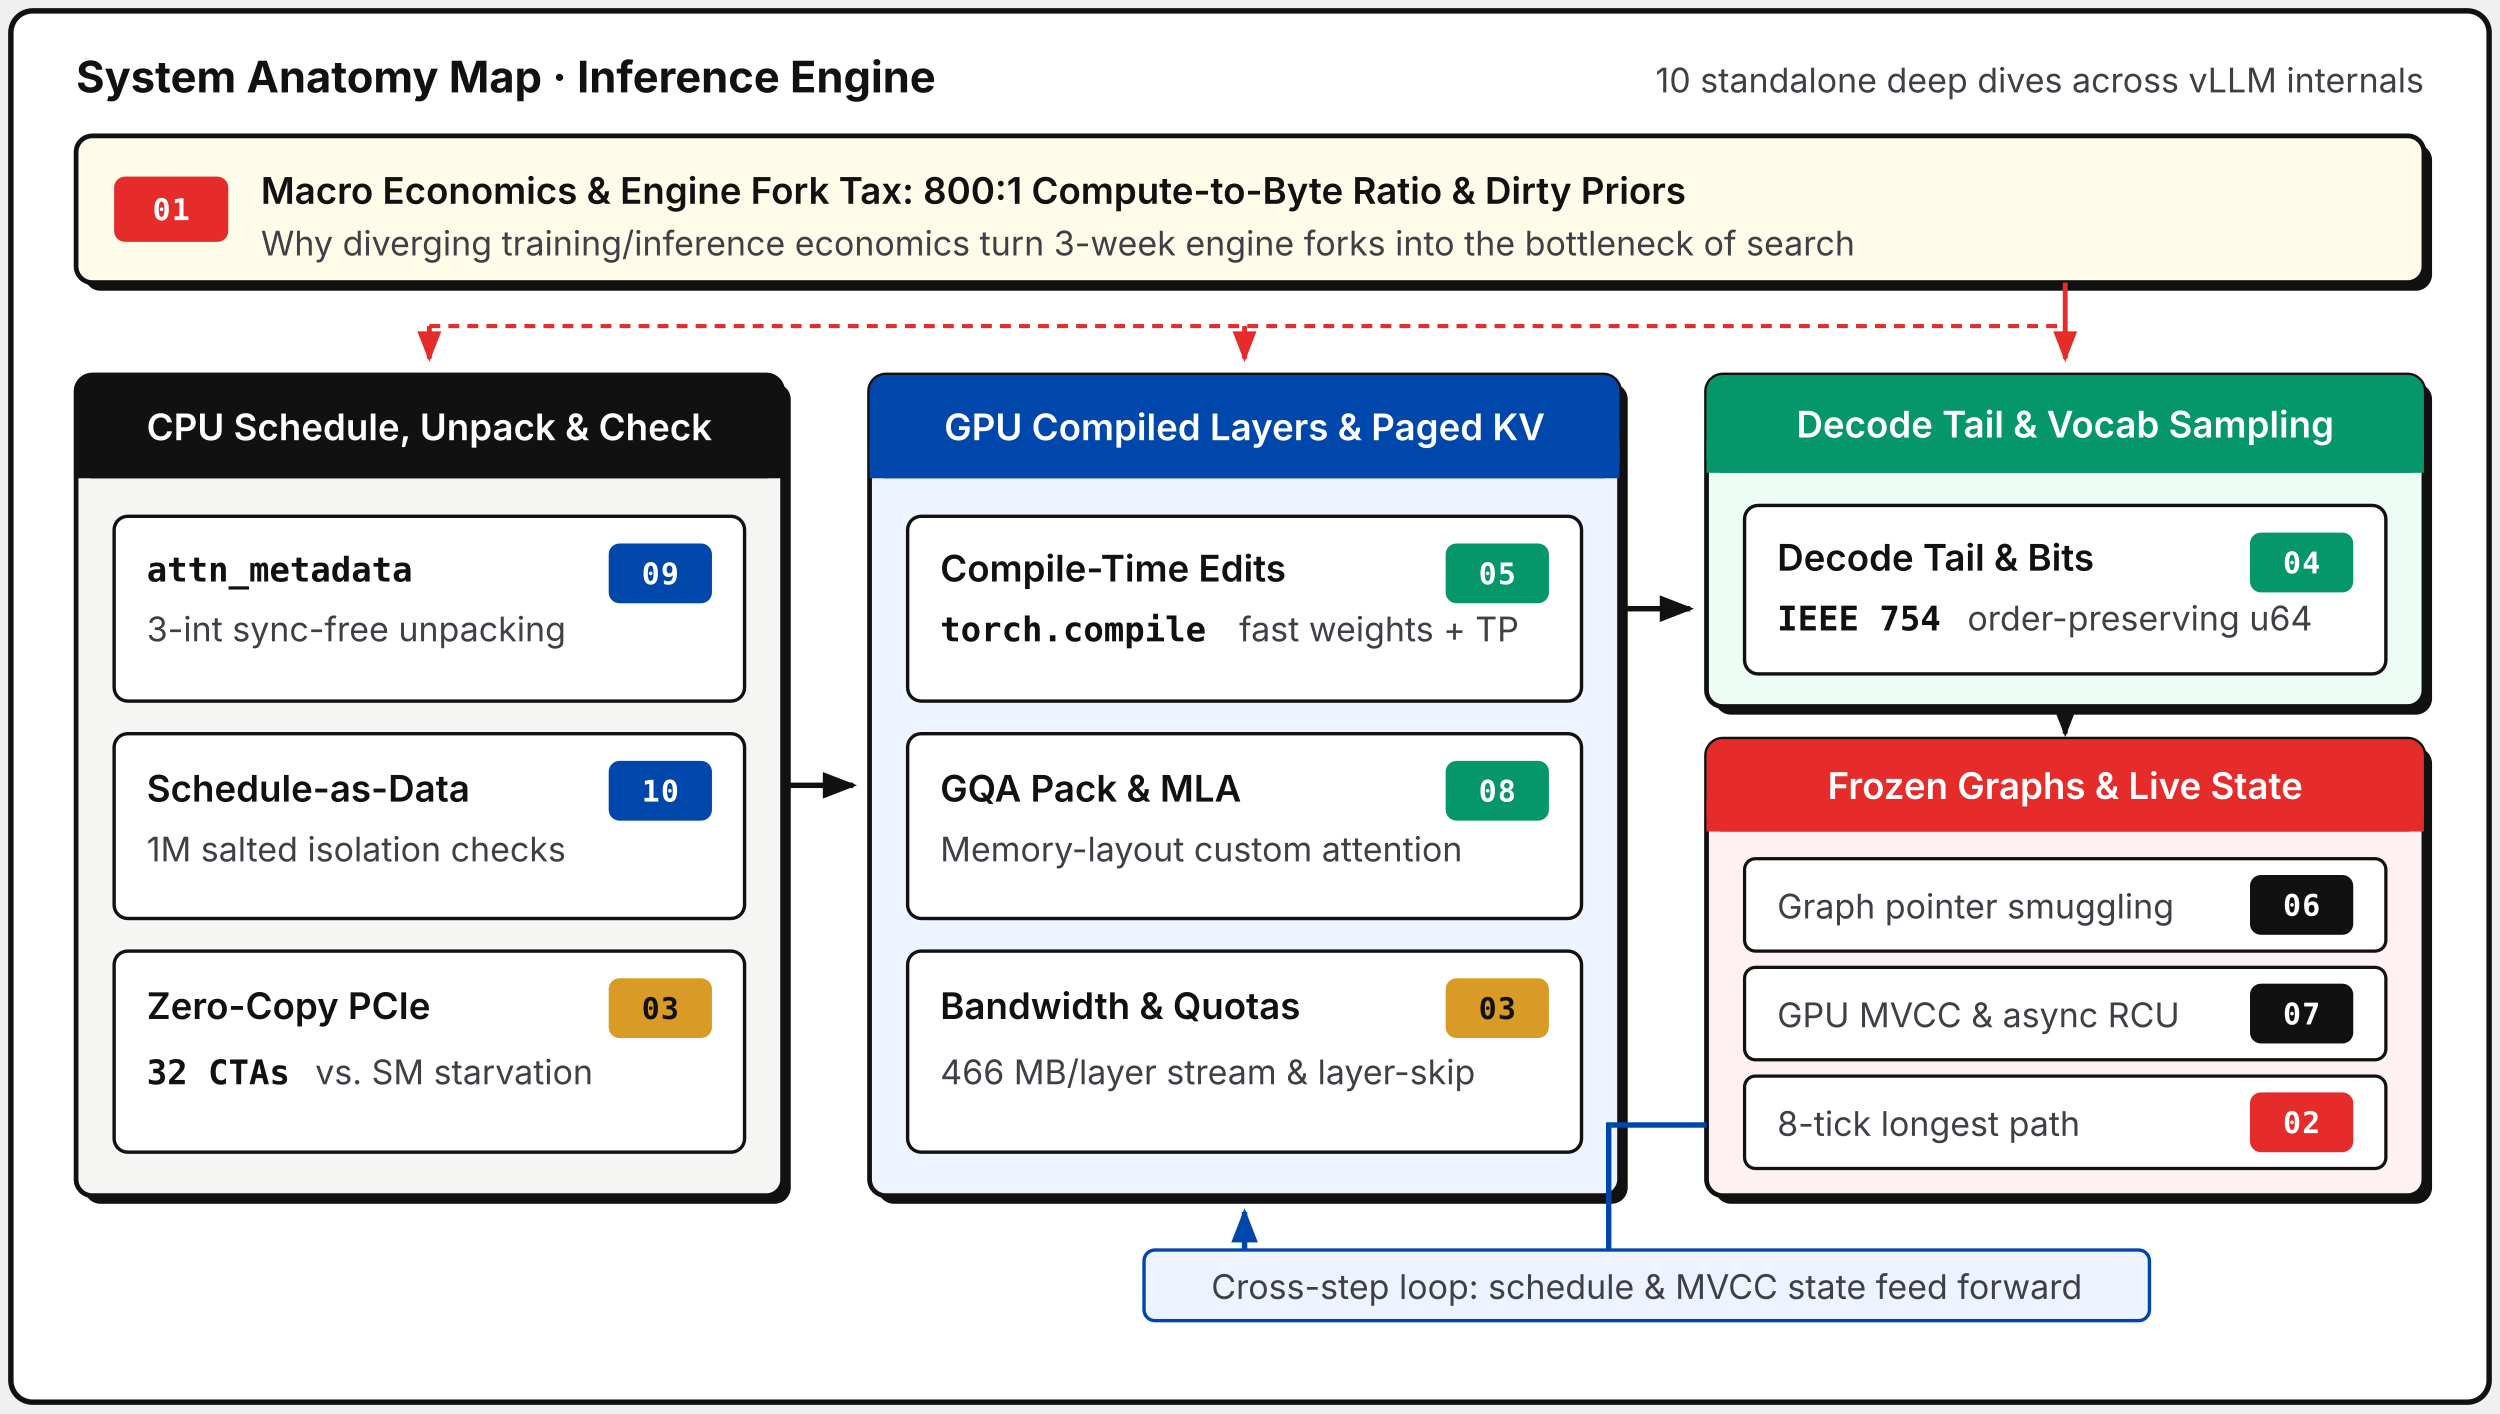
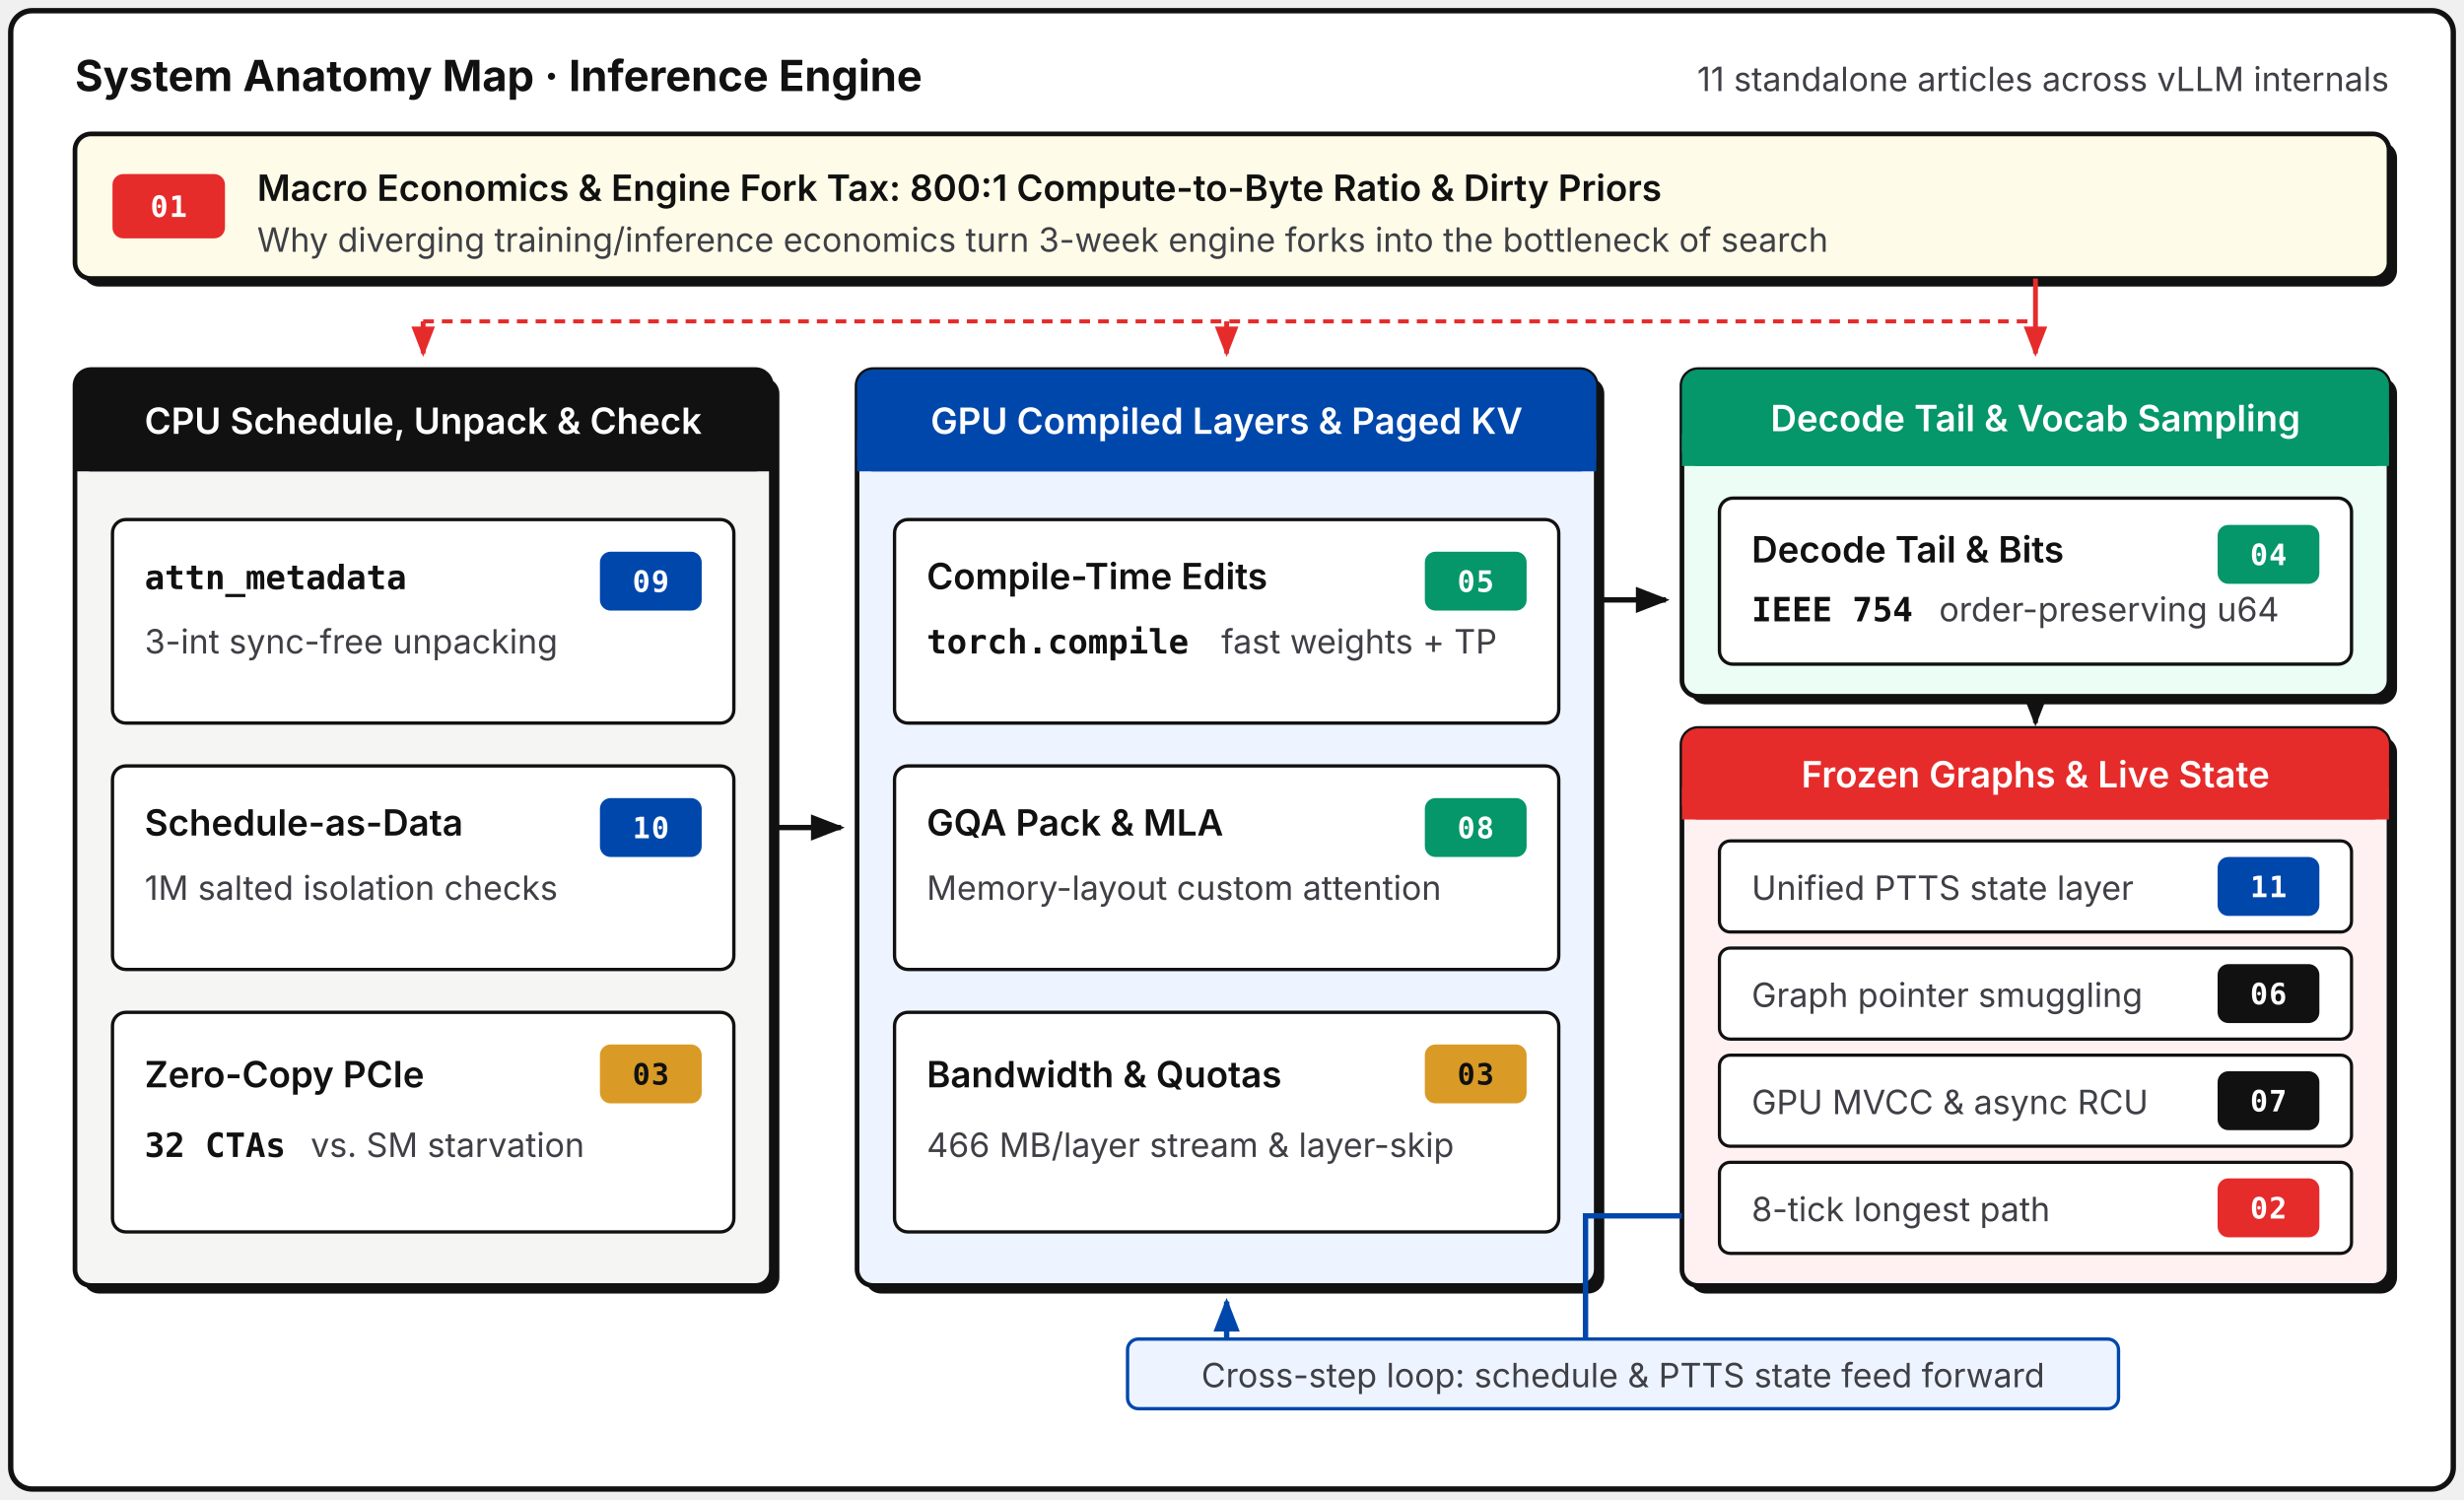
- <svg xmlns="http://www.w3.org/2000/svg" viewBox="0 0 920 520" width="100%" role="img" aria-label="System Anatomy Map: Ten Independent Deep Dives Across a Continuous-Batching Engine">
+ <svg xmlns="http://www.w3.org/2000/svg" viewBox="0 0 920 560" width="100%" role="img" aria-label="System Anatomy Map: Eleven Independent Deep Dives Across a Continuous-Batching Engine">
  <style>
    .title { font: 700 16px "DM Sans", -apple-system, "PingFang SC", "Microsoft YaHei", sans-serif; fill: #111111; }
    .hdr { font: 600 13.5px "DM Sans", -apple-system, "PingFang SC", "Microsoft YaHei", sans-serif; fill: #ffffff; }
    .label { font: 600 13.5px "DM Sans", -apple-system, "PingFang SC", "Microsoft YaHei", sans-serif; fill: #111111; }
    .sub { font: 400 12.5px "DM Sans", -apple-system, "PingFang SC", "Microsoft YaHei", sans-serif; fill: #3f3f46; }
    .mono { font: 600 12.5px "JetBrains Mono", "SF Mono", Menlo, Consolas, monospace; fill: #111111; }
    .badge { font: 700 11px "JetBrains Mono", monospace; letter-spacing: 0.04em; }
  </style>
  <defs>
    <marker id="arrow-ink" viewBox="0 0 10 10" refX="8" refY="5" markerWidth="7" markerHeight="7" orient="auto">
      <path d="M 0 1.5 L 9 5 L 0 8.5 z" fill="#111111" />
    </marker>
    <marker id="arrow-red" viewBox="0 0 10 10" refX="8" refY="5" markerWidth="7" markerHeight="7" orient="auto">
      <path d="M 0 1.5 L 9 5 L 0 8.5 z" fill="#e62b2b" />
    </marker>
    <marker id="arrow-blue" viewBox="0 0 10 10" refX="8" refY="5" markerWidth="7" markerHeight="7" orient="auto">
      <path d="M 0 1.5 L 9 5 L 0 8.5 z" fill="#0047ab" />
    </marker>
  </defs>
-   <rect x="4" y="4" width="912" height="512" rx="8" fill="#ffffff" stroke="#111111" stroke-width="2" />
+   <rect x="4" y="4" width="912" height="552" rx="8" fill="#ffffff" stroke="#111111" stroke-width="2" />
  <text x="28" y="34" class="title">System Anatomy Map · Inference Engine</text>
-   <text x="892" y="34" text-anchor="end" class="sub">10 standalone deep dives across vLLM internals</text>
+   <text x="892" y="34" text-anchor="end" class="sub">11 standalone articles across vLLM internals</text>
  <rect x="31" y="53" width="864" height="54" rx="6" fill="#111111" />
  <rect x="28" y="50" width="864" height="54" rx="6" fill="#fefce8" stroke="#111111" stroke-width="1.75" />
  <rect x="42" y="65" width="42" height="24" rx="4" fill="#e62b2b" />
  <text x="63" y="81" text-anchor="middle" class="badge" fill="#ffffff">01</text>
  <text x="96" y="75" class="label">Macro Economics &amp; Engine Fork Tax: 800:1 Compute-to-Byte Ratio &amp; Dirty Priors</text>
  <text x="96" y="94" class="sub">Why diverging training/inference economics turn 3-week engine forks into the bottleneck of search</text>
  <path d="M 760 104 L 760 132" fill="none" stroke="#e62b2b" stroke-width="1.8" marker-end="url(#arrow-red)" />
  <line x1="158" y1="120" x2="760" y2="120" stroke="#e62b2b" stroke-width="1.5" stroke-dasharray="4 3" />
  <line x1="158" y1="120" x2="158" y2="132" stroke="#e62b2b" stroke-width="1.8" marker-end="url(#arrow-red)" />
  <line x1="458" y1="120" x2="458" y2="132" stroke="#e62b2b" stroke-width="1.8" marker-end="url(#arrow-red)" />
-   <rect x="31" y="141" width="260" height="302" rx="6" fill="#111111" />
-   <rect x="28" y="138" width="260" height="302" rx="6" fill="#f5f5f4" stroke="#111111" stroke-width="1.75" />
+   <rect x="31" y="141" width="260" height="342" rx="6" fill="#111111" />
+   <rect x="28" y="138" width="260" height="342" rx="6" fill="#f5f5f4" stroke="#111111" stroke-width="1.75" />
  <rect x="28" y="138" width="260" height="38" rx="6" fill="#111111" />
  <rect x="28" y="164" width="260" height="12" fill="#111111" />
  <text x="158" y="162" text-anchor="middle" class="hdr">CPU Schedule, Unpack &amp; Check</text>
-   <rect x="42" y="190" width="232" height="68" rx="5" fill="#ffffff" stroke="#111111" stroke-width="1.25" />
-   <text x="54" y="214" class="mono">attn_metadata</text>
-   <text x="54" y="236" class="sub">3-int sync-free unpacking</text>
-   <rect x="224" y="200" width="38" height="22" rx="4" fill="#0047ab" />
-   <text x="243" y="215" text-anchor="middle" class="badge" fill="#ffffff">09</text>
-   <rect x="42" y="270" width="232" height="68" rx="5" fill="#ffffff" stroke="#111111" stroke-width="1.25" />
-   <text x="54" y="295" class="label">Schedule-as-Data</text>
-   <text x="54" y="317" class="sub">1M salted isolation checks</text>
-   <rect x="224" y="280" width="38" height="22" rx="4" fill="#0047ab" />
-   <text x="243" y="295" text-anchor="middle" class="badge" fill="#ffffff">10</text>
-   <rect x="42" y="350" width="232" height="74" rx="5" fill="#ffffff" stroke="#111111" stroke-width="1.25" />
-   <text x="54" y="375" class="label">Zero-Copy PCIe</text>
-   <text x="54" y="399" class="mono">32 CTAs</text>
-   <text x="116" y="399" class="sub">vs. SM starvation</text>
-   <rect x="224" y="360" width="38" height="22" rx="4" fill="#d99b26" />
-   <text x="243" y="375" text-anchor="middle" class="badge" fill="#111111">03</text>
-   <line x1="288" y1="289" x2="314" y2="289" stroke="#111111" stroke-width="2" marker-end="url(#arrow-ink)" />
-   <rect x="323" y="141" width="276" height="302" rx="6" fill="#111111" />
-   <rect x="320" y="138" width="276" height="302" rx="6" fill="#eef4ff" stroke="#111111" stroke-width="1.75" />
+   <rect x="42" y="194" width="232" height="76" rx="5" fill="#ffffff" stroke="#111111" stroke-width="1.25" />
+   <text x="54" y="220" class="mono">attn_metadata</text>
+   <text x="54" y="244" class="sub">3-int sync-free unpacking</text>
+   <rect x="224" y="206" width="38" height="22" rx="4" fill="#0047ab" />
+   <text x="243" y="221" text-anchor="middle" class="badge" fill="#ffffff">09</text>
+   <rect x="42" y="286" width="232" height="76" rx="5" fill="#ffffff" stroke="#111111" stroke-width="1.25" />
+   <text x="54" y="312" class="label">Schedule-as-Data</text>
+   <text x="54" y="336" class="sub">1M salted isolation checks</text>
+   <rect x="224" y="298" width="38" height="22" rx="4" fill="#0047ab" />
+   <text x="243" y="313" text-anchor="middle" class="badge" fill="#ffffff">10</text>
+   <rect x="42" y="378" width="232" height="82" rx="5" fill="#ffffff" stroke="#111111" stroke-width="1.25" />
+   <text x="54" y="406" class="label">Zero-Copy PCIe</text>
+   <text x="54" y="432" class="mono">32 CTAs</text>
+   <text x="116" y="432" class="sub">vs. SM starvation</text>
+   <rect x="224" y="390" width="38" height="22" rx="4" fill="#d99b26" />
+   <text x="243" y="405" text-anchor="middle" class="badge" fill="#111111">03</text>
+   <line x1="288" y1="309" x2="314" y2="309" stroke="#111111" stroke-width="2" marker-end="url(#arrow-ink)" />
+   <rect x="323" y="141" width="276" height="342" rx="6" fill="#111111" />
+   <rect x="320" y="138" width="276" height="342" rx="6" fill="#eef4ff" stroke="#111111" stroke-width="1.75" />
  <rect x="320" y="138" width="276" height="38" rx="6" fill="#0047ab" />
  <rect x="320" y="164" width="276" height="12" fill="#0047ab" />
  <text x="458" y="162" text-anchor="middle" class="hdr">GPU Compiled Layers &amp; Paged KV</text>
-   <rect x="334" y="190" width="248" height="68" rx="5" fill="#ffffff" stroke="#111111" stroke-width="1.25" />
-   <text x="346" y="214" class="label">Compile-Time Edits</text>
-   <text x="346" y="236" class="mono">torch.compile</text>
-   <text x="456" y="236" class="sub">fast weights + TP</text>
-   <rect x="532" y="200" width="38" height="22" rx="4" fill="#059669" />
-   <text x="551" y="215" text-anchor="middle" class="badge" fill="#ffffff">05</text>
-   <rect x="334" y="270" width="248" height="68" rx="5" fill="#ffffff" stroke="#111111" stroke-width="1.25" />
-   <text x="346" y="295" class="label">GQA Pack &amp; MLA</text>
-   <text x="346" y="317" class="sub">Memory-layout custom attention</text>
-   <rect x="532" y="280" width="38" height="22" rx="4" fill="#059669" />
-   <text x="551" y="295" text-anchor="middle" class="badge" fill="#ffffff">08</text>
-   <rect x="334" y="350" width="248" height="74" rx="5" fill="#ffffff" stroke="#111111" stroke-width="1.25" />
-   <text x="346" y="375" class="label">Bandwidth &amp; Quotas</text>
-   <text x="346" y="399" class="sub">466 MB/layer stream &amp; layer-skip</text>
-   <rect x="532" y="360" width="38" height="22" rx="4" fill="#d99b26" />
-   <text x="551" y="375" text-anchor="middle" class="badge" fill="#111111">03</text>
+   <rect x="334" y="194" width="248" height="76" rx="5" fill="#ffffff" stroke="#111111" stroke-width="1.25" />
+   <text x="346" y="220" class="label">Compile-Time Edits</text>
+   <text x="346" y="244" class="mono">torch.compile</text>
+   <text x="456" y="244" class="sub">fast weights + TP</text>
+   <rect x="532" y="206" width="38" height="22" rx="4" fill="#059669" />
+   <text x="551" y="221" text-anchor="middle" class="badge" fill="#ffffff">05</text>
+   <rect x="334" y="286" width="248" height="76" rx="5" fill="#ffffff" stroke="#111111" stroke-width="1.25" />
+   <text x="346" y="312" class="label">GQA Pack &amp; MLA</text>
+   <text x="346" y="336" class="sub">Memory-layout custom attention</text>
+   <rect x="532" y="298" width="38" height="22" rx="4" fill="#059669" />
+   <text x="551" y="313" text-anchor="middle" class="badge" fill="#ffffff">08</text>
+   <rect x="334" y="378" width="248" height="82" rx="5" fill="#ffffff" stroke="#111111" stroke-width="1.25" />
+   <text x="346" y="406" class="label">Bandwidth &amp; Quotas</text>
+   <text x="346" y="432" class="sub">466 MB/layer stream &amp; layer-skip</text>
+   <rect x="532" y="390" width="38" height="22" rx="4" fill="#d99b26" />
+   <text x="551" y="405" text-anchor="middle" class="badge" fill="#111111">03</text>
  <line x1="596" y1="224" x2="622" y2="224" stroke="#111111" stroke-width="2" marker-end="url(#arrow-ink)" />
  <rect x="631" y="141" width="264" height="122" rx="6" fill="#111111" />
  <rect x="628" y="138" width="264" height="122" rx="6" fill="#ecfdf5" stroke="#111111" stroke-width="1.75" />
  <rect x="628" y="138" width="264" height="36" rx="6" fill="#059669" />
  <rect x="628" y="162" width="264" height="12" fill="#059669" />
  <text x="760" y="161" text-anchor="middle" class="hdr">Decode Tail &amp; Vocab Sampling</text>
  <rect x="642" y="186" width="236" height="62" rx="5" fill="#ffffff" stroke="#111111" stroke-width="1.25" />
  <text x="654" y="210" class="label">Decode Tail &amp; Bits</text>
  <text x="654" y="232" class="mono">IEEE 754</text>
  <text x="724" y="232" class="sub">order-preserving u64</text>
  <rect x="828" y="196" width="38" height="22" rx="4" fill="#059669" />
  <text x="847" y="211" text-anchor="middle" class="badge" fill="#ffffff">04</text>
-   <rect x="631" y="275" width="264" height="168" rx="6" fill="#111111" />
-   <rect x="628" y="272" width="264" height="168" rx="6" fill="#fff1f2" stroke="#111111" stroke-width="1.75" />
+   <rect x="631" y="275" width="264" height="208" rx="6" fill="#111111" />
+   <rect x="628" y="272" width="264" height="208" rx="6" fill="#fff1f2" stroke="#111111" stroke-width="1.75" />
  <rect x="628" y="272" width="264" height="34" rx="6" fill="#e62b2b" />
  <rect x="628" y="294" width="264" height="12" fill="#e62b2b" />
  <text x="760" y="294" text-anchor="middle" class="hdr">Frozen Graphs &amp; Live State</text>
-   <rect x="642" y="316" width="236" height="34" rx="4" fill="#ffffff" stroke="#111111" stroke-width="1.2" />
-   <text x="654" y="338" class="sub">Graph pointer smuggling</text>
-   <rect x="828" y="322" width="38" height="22" rx="4" fill="#111111" />
-   <text x="847" y="337" text-anchor="middle" class="badge" fill="#ffffff">06</text>
-   <rect x="642" y="356" width="236" height="34" rx="4" fill="#ffffff" stroke="#111111" stroke-width="1.2" />
-   <text x="654" y="378" class="sub">GPU MVCC &amp; async RCU</text>
-   <rect x="828" y="362" width="38" height="22" rx="4" fill="#111111" />
-   <text x="847" y="377" text-anchor="middle" class="badge" fill="#ffffff">07</text>
-   <rect x="642" y="396" width="236" height="34" rx="4" fill="#ffffff" stroke="#111111" stroke-width="1.2" />
-   <text x="654" y="418" class="sub">8-tick longest path</text>
-   <rect x="828" y="402" width="38" height="22" rx="4" fill="#e62b2b" />
-   <text x="847" y="417" text-anchor="middle" class="badge" fill="#ffffff">02</text>
+   <rect x="642" y="314" width="236" height="34" rx="4" fill="#ffffff" stroke="#111111" stroke-width="1.2" />
+   <text x="654" y="336" class="sub">Unified PTTS state layer</text>
+   <rect x="828" y="320" width="38" height="22" rx="4" fill="#0047ab" />
+   <text x="847" y="335" text-anchor="middle" class="badge" fill="#ffffff">11</text>
+   <rect x="642" y="354" width="236" height="34" rx="4" fill="#ffffff" stroke="#111111" stroke-width="1.2" />
+   <text x="654" y="376" class="sub">Graph pointer smuggling</text>
+   <rect x="828" y="360" width="38" height="22" rx="4" fill="#111111" />
+   <text x="847" y="375" text-anchor="middle" class="badge" fill="#ffffff">06</text>
+   <rect x="642" y="394" width="236" height="34" rx="4" fill="#ffffff" stroke="#111111" stroke-width="1.2" />
+   <text x="654" y="416" class="sub">GPU MVCC &amp; async RCU</text>
+   <rect x="828" y="400" width="38" height="22" rx="4" fill="#111111" />
+   <text x="847" y="415" text-anchor="middle" class="badge" fill="#ffffff">07</text>
+   <rect x="642" y="434" width="236" height="34" rx="4" fill="#ffffff" stroke="#111111" stroke-width="1.2" />
+   <text x="654" y="456" class="sub">8-tick longest path</text>
+   <rect x="828" y="440" width="38" height="22" rx="4" fill="#e62b2b" />
+   <text x="847" y="455" text-anchor="middle" class="badge" fill="#ffffff">02</text>
  <line x1="760" y1="260" x2="760" y2="270" stroke="#111111" stroke-width="1.8" marker-end="url(#arrow-ink)" />
-   <path d="M 628 414 L 592 414 L 592 474 L 458 474 L 458 446" fill="none" stroke="#0047ab" stroke-width="2" marker-end="url(#arrow-blue)" />
-   <rect x="421" y="460" width="370" height="26" rx="4" fill="#eef4ff" stroke="#0047ab" stroke-width="1.25" />
-   <text x="606" y="478" text-anchor="middle" class="sub" fill="#0047ab">Cross-step loop: schedule &amp; MVCC state feed forward</text>
+   <path d="M 628 454 L 592 454 L 592 514 L 458 514 L 458 486" fill="none" stroke="#0047ab" stroke-width="2" marker-end="url(#arrow-blue)" />
+   <rect x="421" y="500" width="370" height="26" rx="4" fill="#eef4ff" stroke="#0047ab" stroke-width="1.25" />
+   <text x="606" y="518" text-anchor="middle" class="sub" fill="#0047ab">Cross-step loop: schedule &amp; PTTS state feed forward</text>
</svg>
